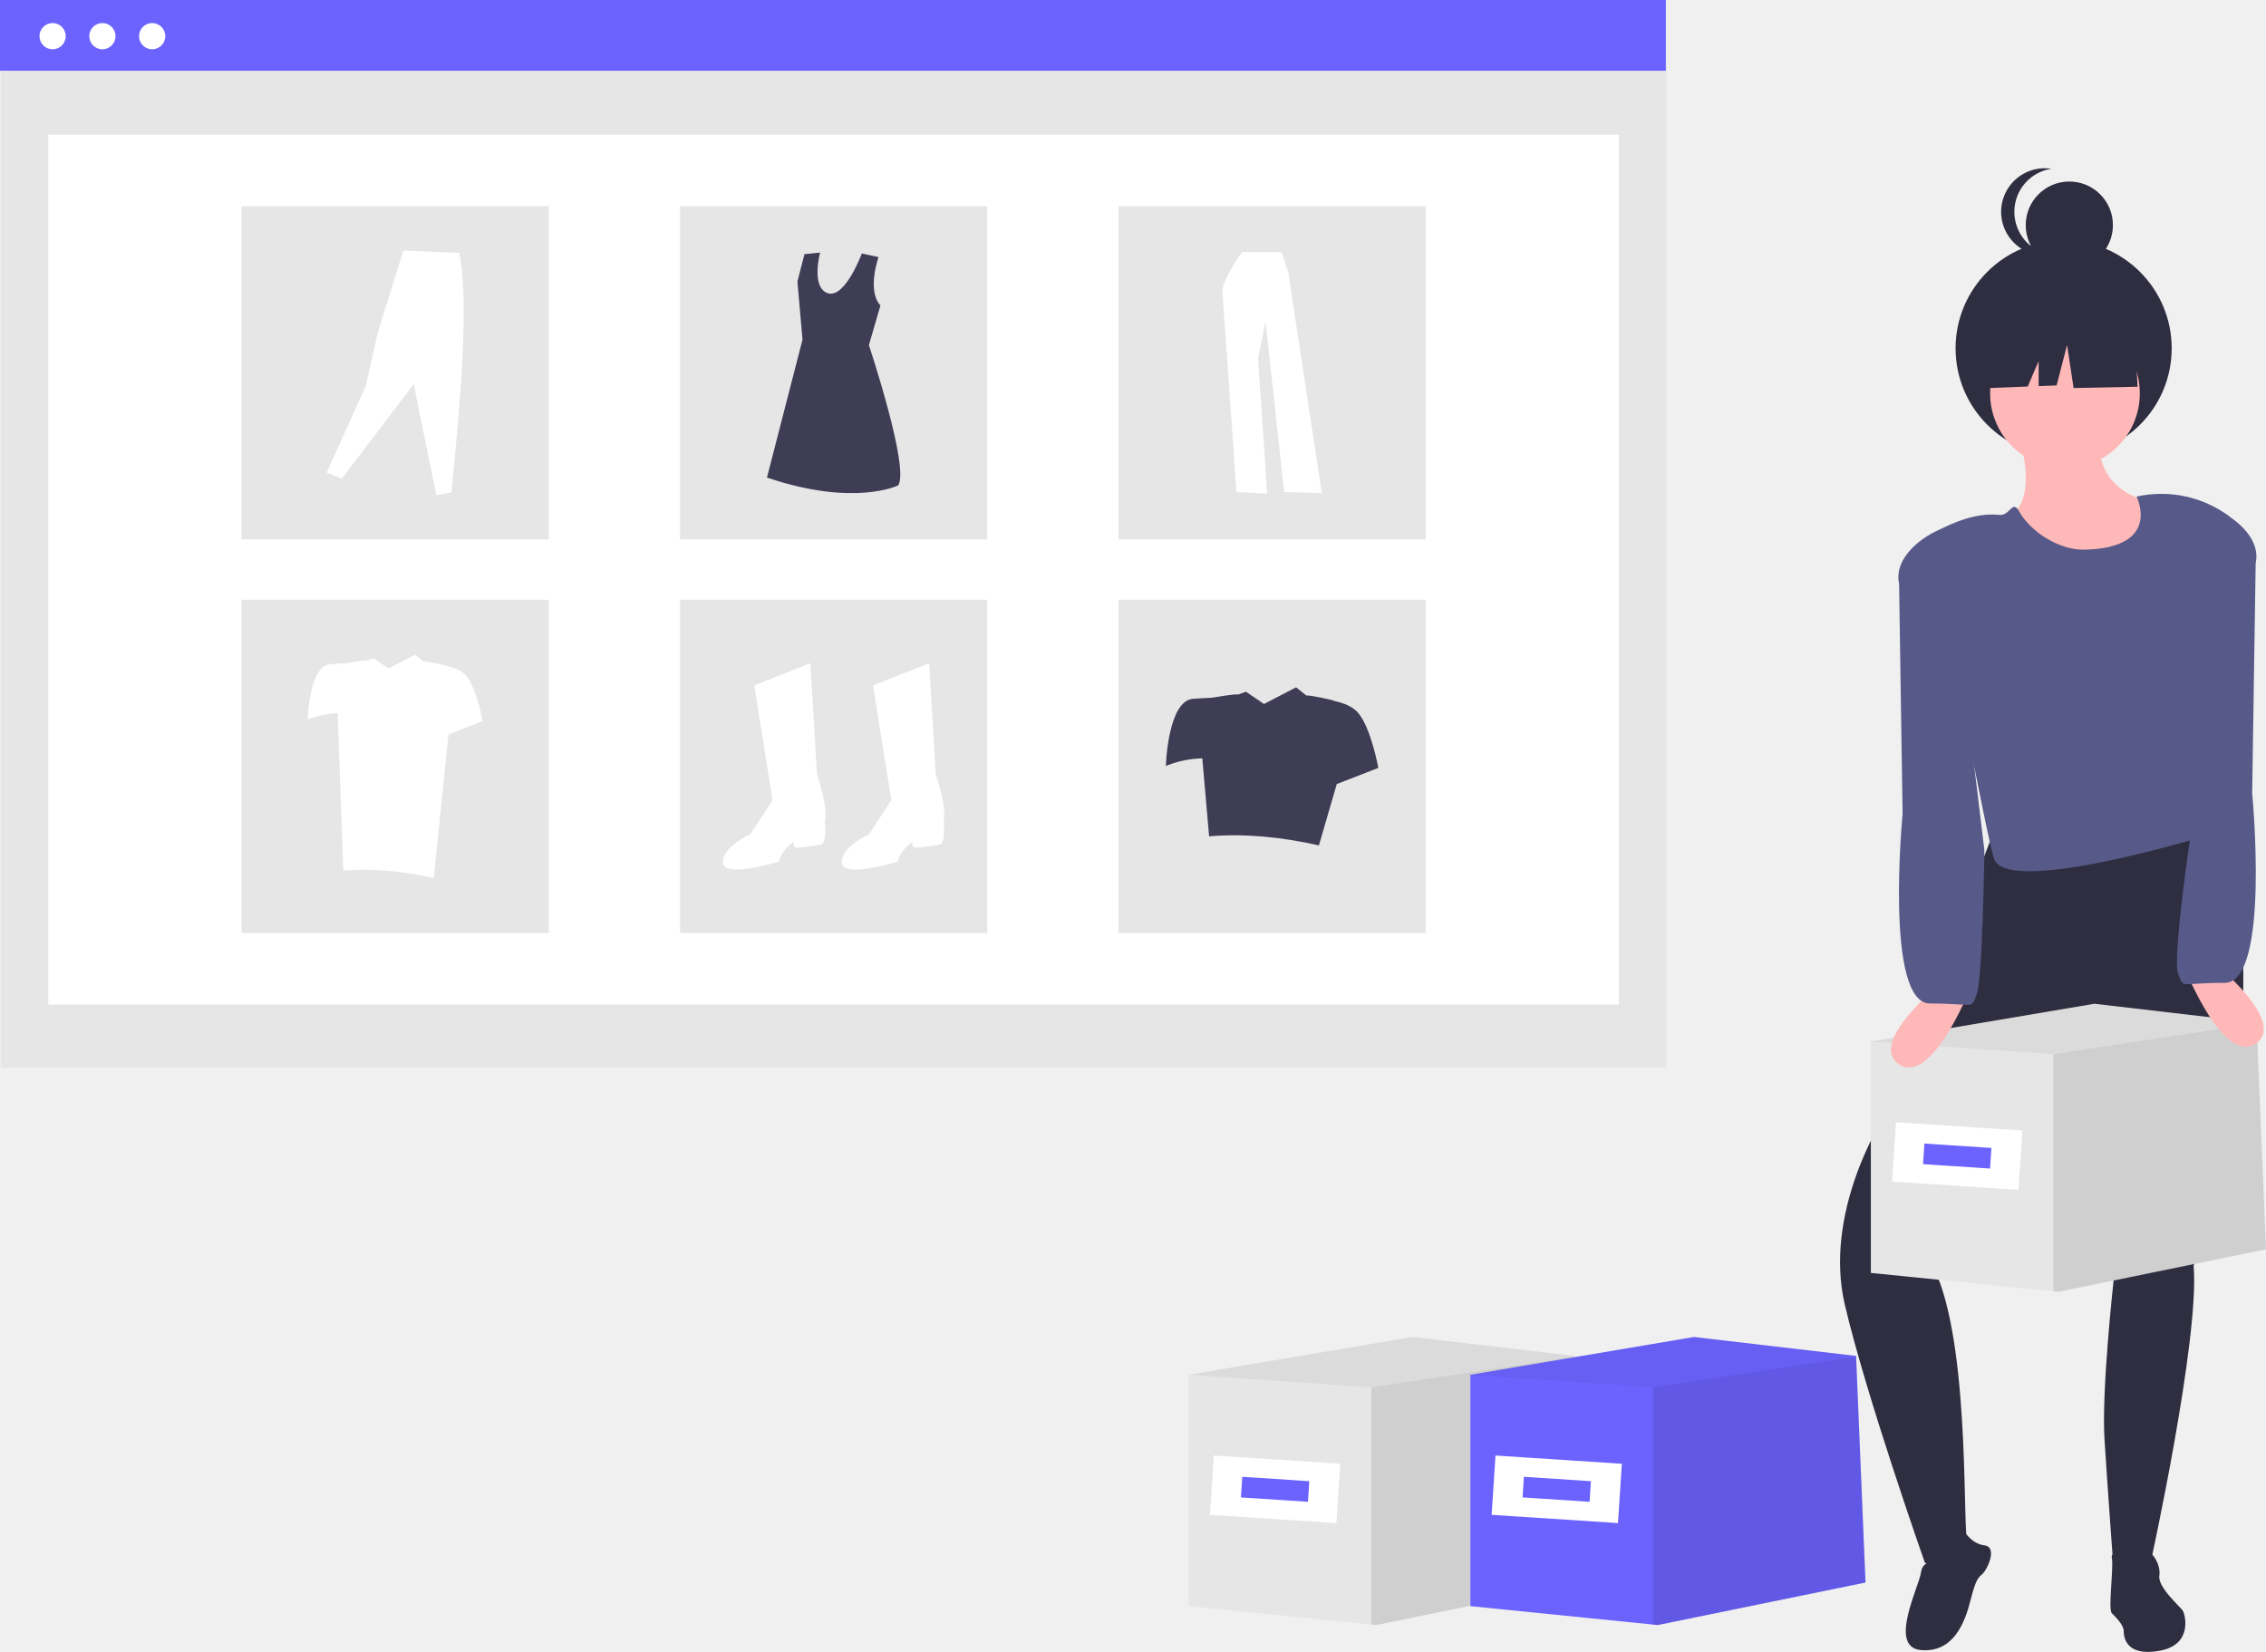
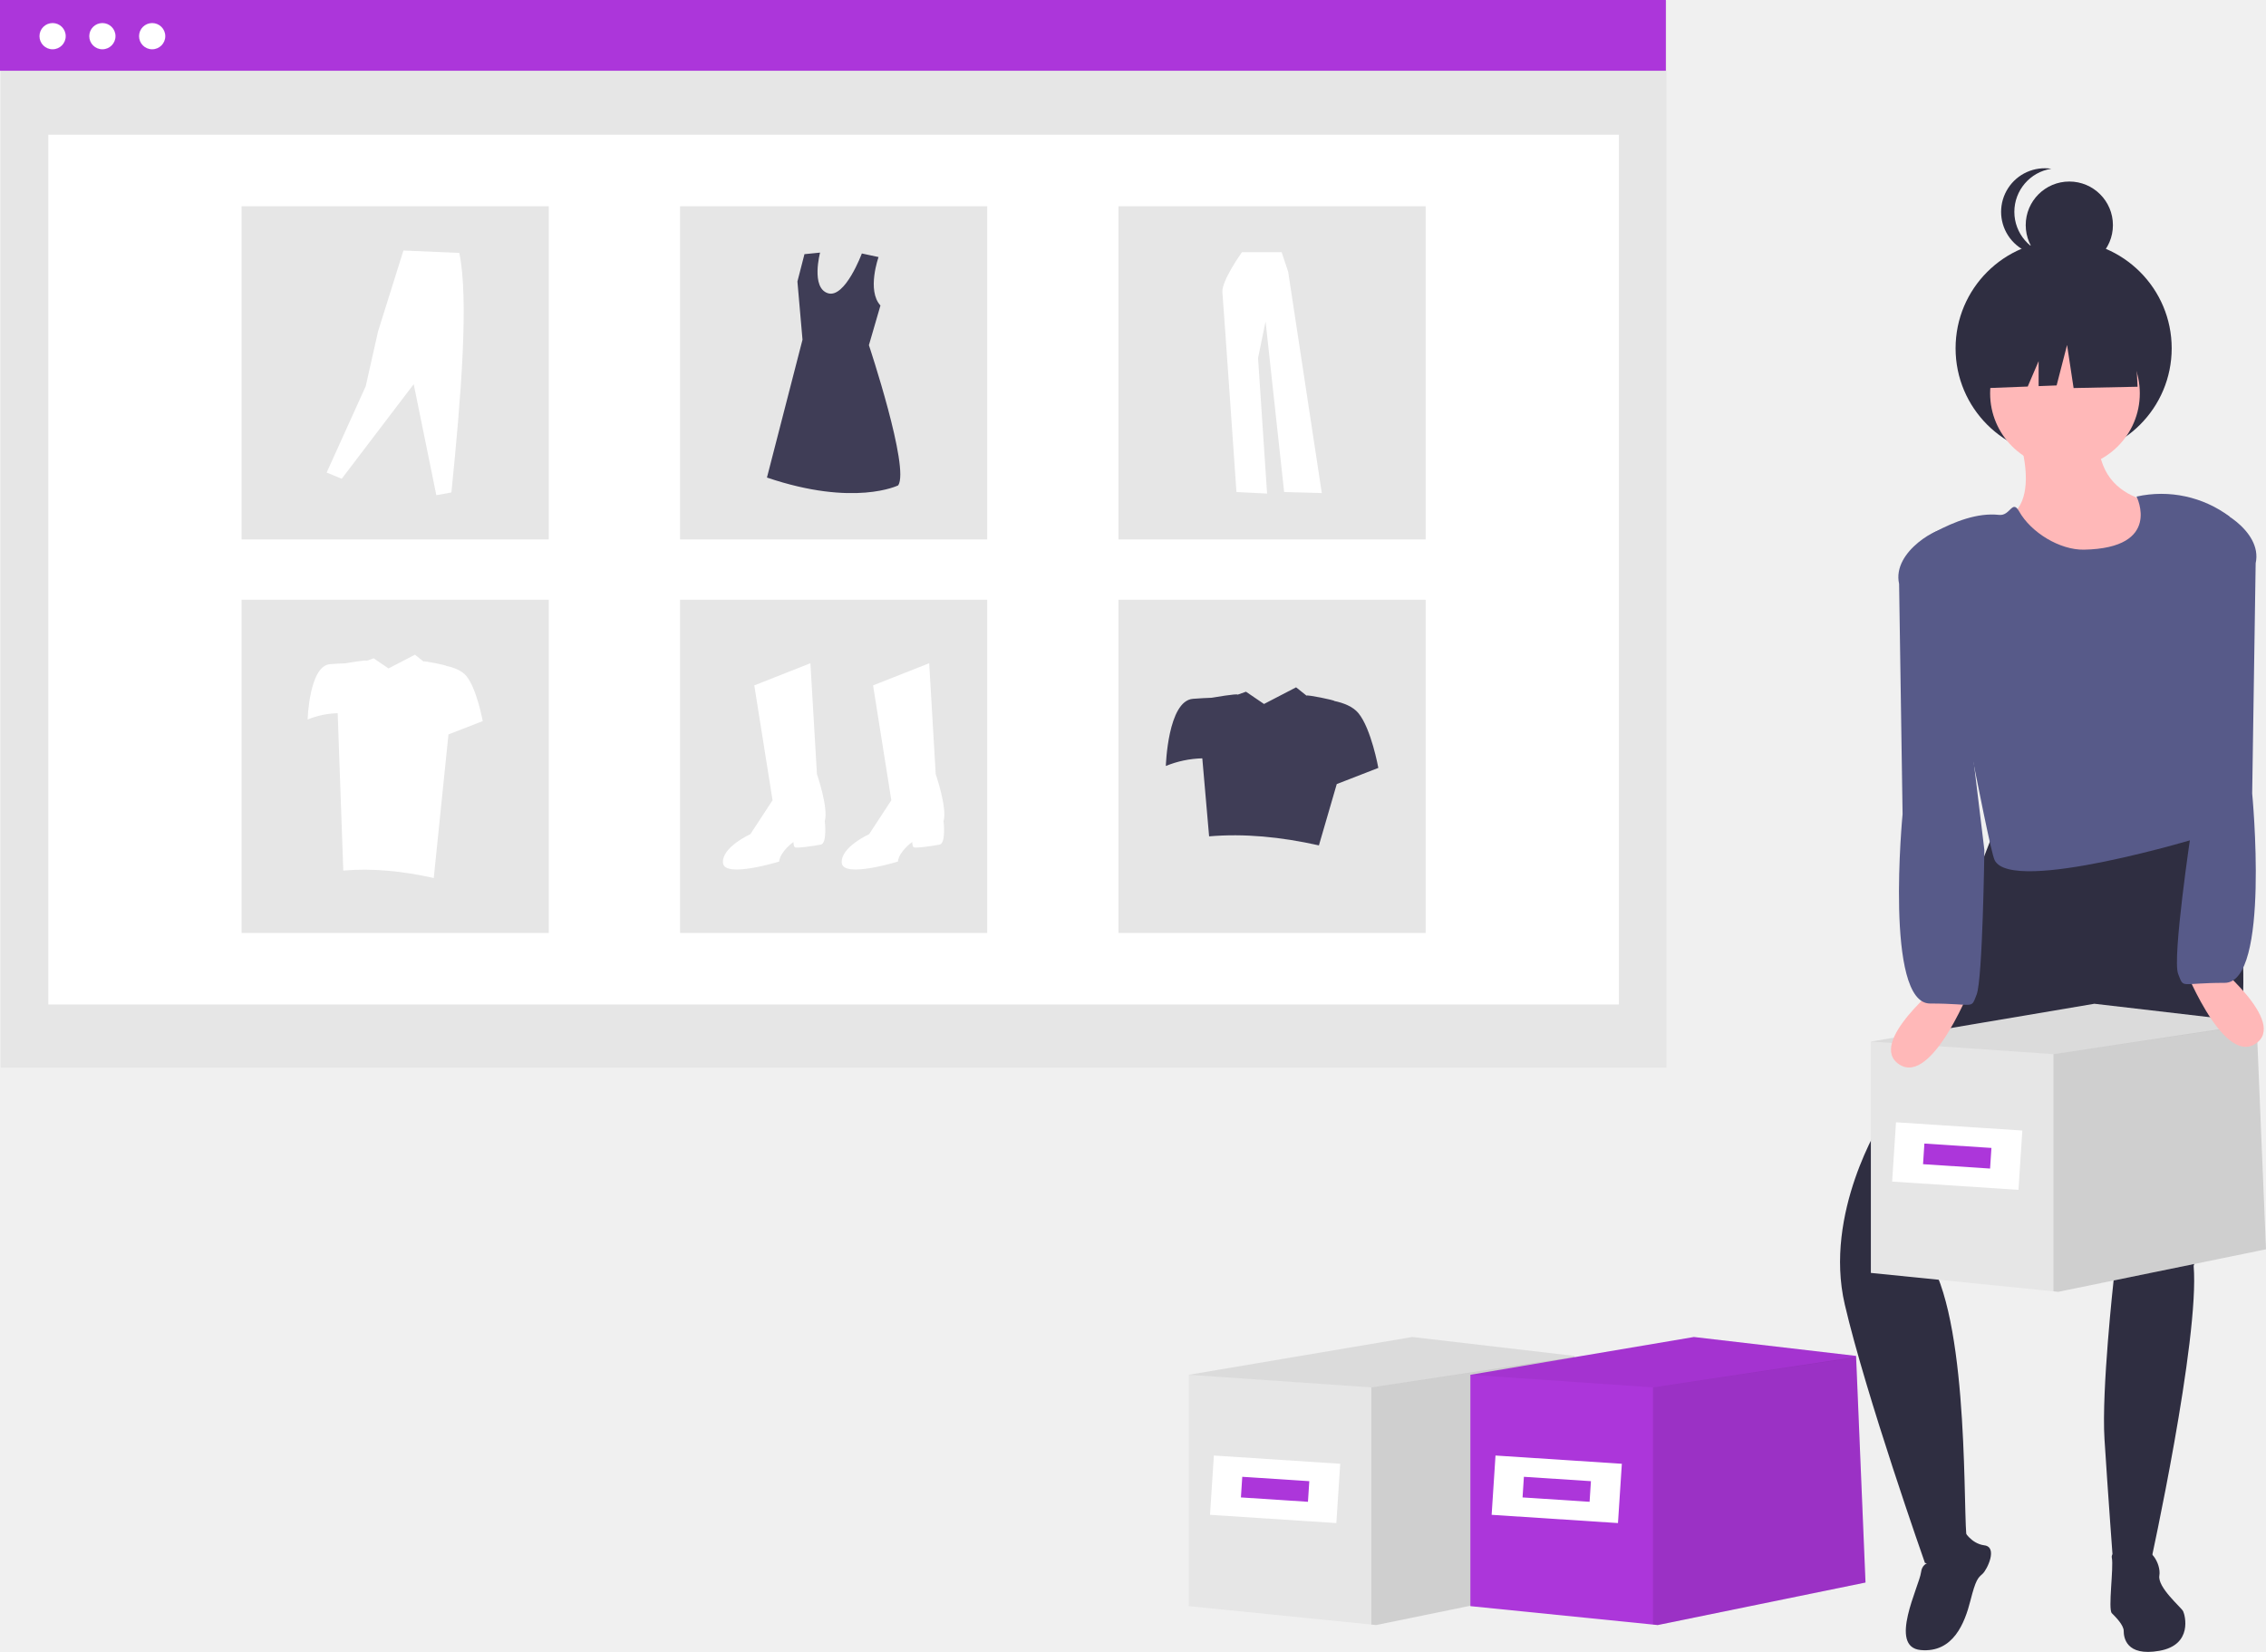
<svg xmlns="http://www.w3.org/2000/svg" id="a80234ba-f3f6-42a2-9225-8d803f7486aa" data-name="Layer 1" width="877" height="639.474" viewBox="0 0 877 639.474">
  <rect x="0.275" y="0.365" width="644.725" height="412.91" fill="#e6e6e6" />
  <rect x="18.711" y="52.155" width="607.853" height="336.693" fill="#fff" />
-   <rect width="644.725" height="27.39" fill="#6c63ff" />
+   <rect width="644.725" height="27.39" fill="#ac36da" />
  <circle cx="20.354" cy="14.003" r="5.077" fill="#fff" />
  <circle cx="39.624" cy="14.003" r="5.077" fill="#fff" />
  <circle cx="58.893" cy="14.003" r="5.077" fill="#fff" />
  <rect x="93.501" y="79.848" width="118.887" height="128.982" fill="#e6e6e6" />
  <rect x="263.193" y="79.848" width="118.887" height="128.982" fill="#e6e6e6" />
  <rect x="432.885" y="79.848" width="118.887" height="128.982" fill="#e6e6e6" />
  <rect x="93.501" y="232.176" width="118.887" height="128.982" fill="#e6e6e6" />
  <rect x="263.193" y="232.176" width="118.887" height="128.982" fill="#e6e6e6" />
  <rect x="432.885" y="232.176" width="118.887" height="128.982" fill="#e6e6e6" />
  <path d="M453.428,395.588l21.722-8.588,2.526,42.939s4.546,13.134,3.031,18.186c0,0,1.01,8.588-1.515,9.093s-9.598,1.515-10.103,1.01-.505-2.021-.505-2.021-5.052,3.536-5.557,7.577c0,0-21.217,6.567-21.722.505s10.608-11.114,10.608-11.114l8.588-13.134Z" transform="translate(-161.5 -130.2629)" fill="#fff" />
  <path d="M499.397,395.588l21.722-8.588,2.526,42.939s4.546,13.134,3.031,18.186c0,0,1.01,8.588-1.515,9.093s-9.598,1.515-10.103,1.01-.505-2.021-.505-2.021-5.052,3.536-5.557,7.577c0,0-21.217,6.567-21.722.505s10.608-11.114,10.608-11.114l8.588-13.134Z" transform="translate(-161.5 -130.2629)" fill="#fff" />
  <path d="M501.522,229.773s-4.625,12.924.734,18.752l-4.468,15.353s15.874,47.622,11.339,54.274c0,0-16.932,8.466-50.796-3.024l13.757-53.367-1.965-22.526,2.721-10.583,6.047-.605s-3.628,13.606,3.024,15.723S495.056,228.387,495.056,228.387Z" transform="translate(-161.5 -130.2629)" fill="#3f3d56" />
  <path d="M287.921,313.204l5.837,2.388,27.858-36.613,8.755,42.98,5.837-1.061c3.744-37.055,6.797-74.85,3.051-92.726l-21.623-.929-9.816,31.307L303.044,279.775Z" transform="translate(-161.5 -130.2629)" fill="#fff" />
  <path d="M642.178,227.875s-7.966,11.074-7.577,15.543,5.44,77.327,5.44,77.327l11.852.583L648.395,268.87l2.914-14.183,7.189,66.058,14.572.389-13.017-85.681-2.526-7.577Z" transform="translate(-161.5 -130.2629)" fill="#fff" />
  <path d="M687.2,406.281c-2.115-2.538-5.751-3.91-9.242-4.652.105-.317-10.618-2.532-10.798-2.076l-4.041-3.219-12.415,6.447-6.977-4.75-3.241,1.15c.132-.572-10.061,1.194-10.061,1.194-1.947.07-4.434.192-7.218.406-9.749.75-10.499,25.997-10.499,25.997a39.852,39.852,0,0,1,14.113-2.955l2.635,30.202c13.553-1.162,27.767.19,42.496,3.5L678.86,433.785l16.089-6.257S692.2,412.28,687.2,406.281Z" transform="translate(-161.5 -130.2629)" fill="#3f3d56" />
  <path d="M341.941,391.901c-1.743-2.091-4.738-3.222-7.615-3.833.086-.262-8.749-2.086-8.897-1.71l-3.33-2.652-10.229,5.312-5.749-3.913-2.67.948c.109-.471-8.29.983-8.29.983-1.604.058-3.654.158-5.947.335-8.033.618-8.651,21.421-8.651,21.421a32.836,32.836,0,0,1,11.629-2.435L294.362,467.27c11.167-.958,22.879.157,35.015,2.884l5.692-55.59,13.257-5.155S346.06,396.845,341.941,391.901Z" transform="translate(-161.5 -130.2629)" fill="#fff" />
  <polygon points="613 612.618 532.578 629.079 530.745 628.892 460.071 621.759 460.071 532.196 546.587 517.569 609.346 524.888 609.369 525.285 609.369 525.472 613 612.618" fill="#e6e6e6" />
  <polygon points="613 612.618 532.578 629.079 530.745 628.892 530.745 537.076 609.369 525.285 613 612.618" opacity="0.1" style="isolation:isolate" />
  <polygon points="609.369 525.472 609.346 525.495 530.745 537.076 460.071 532.196 546.587 517.569 609.346 524.888 609.369 525.285 609.369 525.472" opacity="0.05" style="isolation:isolate" />
  <rect x="630.5" y="695.287" width="49" height="23" transform="translate(-114.0789 -171.4202) rotate(3.73411)" fill="#fff" />
-   <rect x="642" y="702.787" width="26" height="8" transform="translate(-114.0789 -171.4202) rotate(3.73411)" fill="#6c63ff" />
-   <polygon points="722 612.618 641.578 629.079 639.745 628.892 569.071 621.759 569.071 532.196 655.587 517.569 718.346 524.888 718.369 525.285 718.369 525.472 722 612.618" fill="#6c63ff" />
+   <rect x="642" y="702.787" width="26" height="8" transform="translate(-114.0789 -171.4202) rotate(3.73411)" fill="#ac36da" />
+   <polygon points="722 612.618 641.578 629.079 639.745 628.892 569.071 621.759 569.071 532.196 655.587 517.569 718.346 524.888 718.369 525.285 718.369 525.472 722 612.618" fill="#ac36da" />
  <polygon points="722 612.618 641.578 629.079 639.745 628.892 639.745 537.076 718.369 525.285 722 612.618" opacity="0.1" style="isolation:isolate" />
  <polygon points="718.369 525.472 718.346 525.495 639.745 537.076 569.071 532.196 655.587 517.569 718.346 524.888 718.369 525.285 718.369 525.472" opacity="0.05" style="isolation:isolate" />
  <rect x="739.5" y="695.287" width="49" height="23" transform="translate(-113.8475 -178.519) rotate(3.73411)" fill="#fff" />
-   <rect x="751" y="702.787" width="26" height="8" transform="translate(-113.8475 -178.519) rotate(3.73411)" fill="#6c63ff" />
+   <rect x="751" y="702.787" width="26" height="8" transform="translate(-113.8475 -178.519) rotate(3.73411)" fill="#ac36da" />
  <path d="M941.695,295.884s14.19,36.656-11.825,36.656,40.204,36.656,66.218,15.372,10.642-22.467,10.642-22.467-34.291,3.547-33.109-27.197Z" transform="translate(-161.5 -130.2629)" fill="#ffb8b8" />
  <circle cx="798.679" cy="134.835" r="41.82" fill="#2f2e41" />
  <path d="M934.6,448.422,889.666,564.303S867.2,599.777,875.477,635.251,906.5,735.287,906.5,735.287s17.183,4.372,16-11,.737-89.898-17-110l71.669-81.911,2.365,93.415s-4.73,42.569-3.547,61.488,3.547,50.846,3.547,50.846l14.19-2.365s19.142-87.094,16.777-115.473c0,0,43.934-137.891-1-171Z" transform="translate(-161.5 -130.2629)" fill="#2f2e41" />
  <path d="M911.44,735.095s-5.785-1.473-6.452,3.833-12.835,28.903-.131,30.085,17.1-10.705,19.228-19.062,2.934-8.836,4.711-10.437,6.006-10.373.7-11.039-8.027-5.885-8.027-5.885S919.796,737.223,911.44,735.095Z" transform="translate(-161.5 -130.2629)" fill="#2f2e41" />
  <path d="M988.797,730.991s-10.73-1.533-9.963,2.299-1.533,19.927,0,21.459,4.598,4.598,4.598,6.898.766,9.963,13.795,7.664,9.963-13.795,9.197-15.328-9.963-9.197-9.197-13.795S993.395,727.926,988.797,730.991Z" transform="translate(-161.5 -130.2629)" fill="#2f2e41" />
  <circle cx="799.195" cy="152.276" r="28.966" fill="#ffb8b8" />
  <path d="M988.402,322.489s10.103,19.989-20.35,20.556c-9.362.174-20.495-6.648-25.091-14.806-2.708-4.806-3.392,1.832-7.77,1.345-8.292-.921-17.15,2.518-25.076,6.733a5.001,5.001,0,0,0-2.442,5.866C913.684,362.127,930.85,458.064,933.5,463.287c6.767,13.339,80-9,80-9,1.004-36.294-12.17-87.071,11-124A44.135,44.135,0,0,0,988.402,322.489Z" transform="translate(-161.5 -130.2629)" fill="#575a89" />
  <polygon points="826.283 130.002 805.06 118.886 775.753 123.433 769.69 150.214 784.784 149.633 789 139.794 789 149.471 795.965 149.203 800.007 133.539 802.534 150.214 827.292 149.708 826.283 130.002" fill="#2f2e41" />
  <circle cx="800.88" cy="87.146" r="16.875" fill="#2f2e41" />
  <path d="M941.104,212.273a16.879,16.879,0,0,1,14.307-16.68,16.875,16.875,0,1,0,0,33.361A16.879,16.879,0,0,1,941.104,212.273Z" transform="translate(-161.5 -130.2629)" fill="#2f2e41" />
  <polygon points="877 483.618 796.578 500.079 794.745 499.892 724.071 492.759 724.071 403.196 810.587 388.569 873.346 395.888 873.369 396.285 873.369 396.472 877 483.618" fill="#e6e6e6" />
  <polygon points="877 483.618 796.578 500.079 794.745 499.892 794.745 408.076 873.369 396.285 877 483.618" opacity="0.1" style="isolation:isolate" />
  <polygon points="873.369 396.472 873.346 396.495 794.745 408.076 724.071 403.196 810.587 388.569 873.346 395.888 873.369 396.285 873.369 396.472" opacity="0.05" style="isolation:isolate" />
  <rect x="894.5" y="566.287" width="49" height="23" transform="translate(-121.9197 -188.8875) rotate(3.73411)" fill="#fff" />
-   <rect x="906" y="573.787" width="26" height="8" transform="translate(-121.9197 -188.8875) rotate(3.73411)" fill="#6c63ff" />
+   <rect x="906" y="573.787" width="26" height="8" transform="translate(-121.9197 -188.8875) rotate(3.73411)" fill="#ac36da" />
  <path d="M913.221,510.457s-29.562,23.649-16.555,31.927,28.379-31.927,28.379-31.927Z" transform="translate(-161.5 -130.2629)" fill="#ffb8b8" />
  <path d="M914.5,335.287c-1.531-1.726-20.867,8.136-18,21l1.349,89.134s-7.095,73.313,10.642,73.313,15.644,2.465,18.009-3.447,3-56,3-56Z" transform="translate(-161.5 -130.2629)" fill="#575a89" />
  <path d="M1005.954,502.457s15.372,40.204,28.379,31.927-16.555-31.927-16.555-31.927Z" transform="translate(-161.5 -130.2629)" fill="#ffb8b8" />
  <path d="M1009.5,452.287s-7.365,49.088-5,55,.272,3.447,18.009,3.447,10.642-73.313,10.642-73.313L1034.5,348.287c2.867-12.864-16.469-22.726-18-21l-17,58Z" transform="translate(-161.5 -130.2629)" fill="#575a89" />
</svg>
